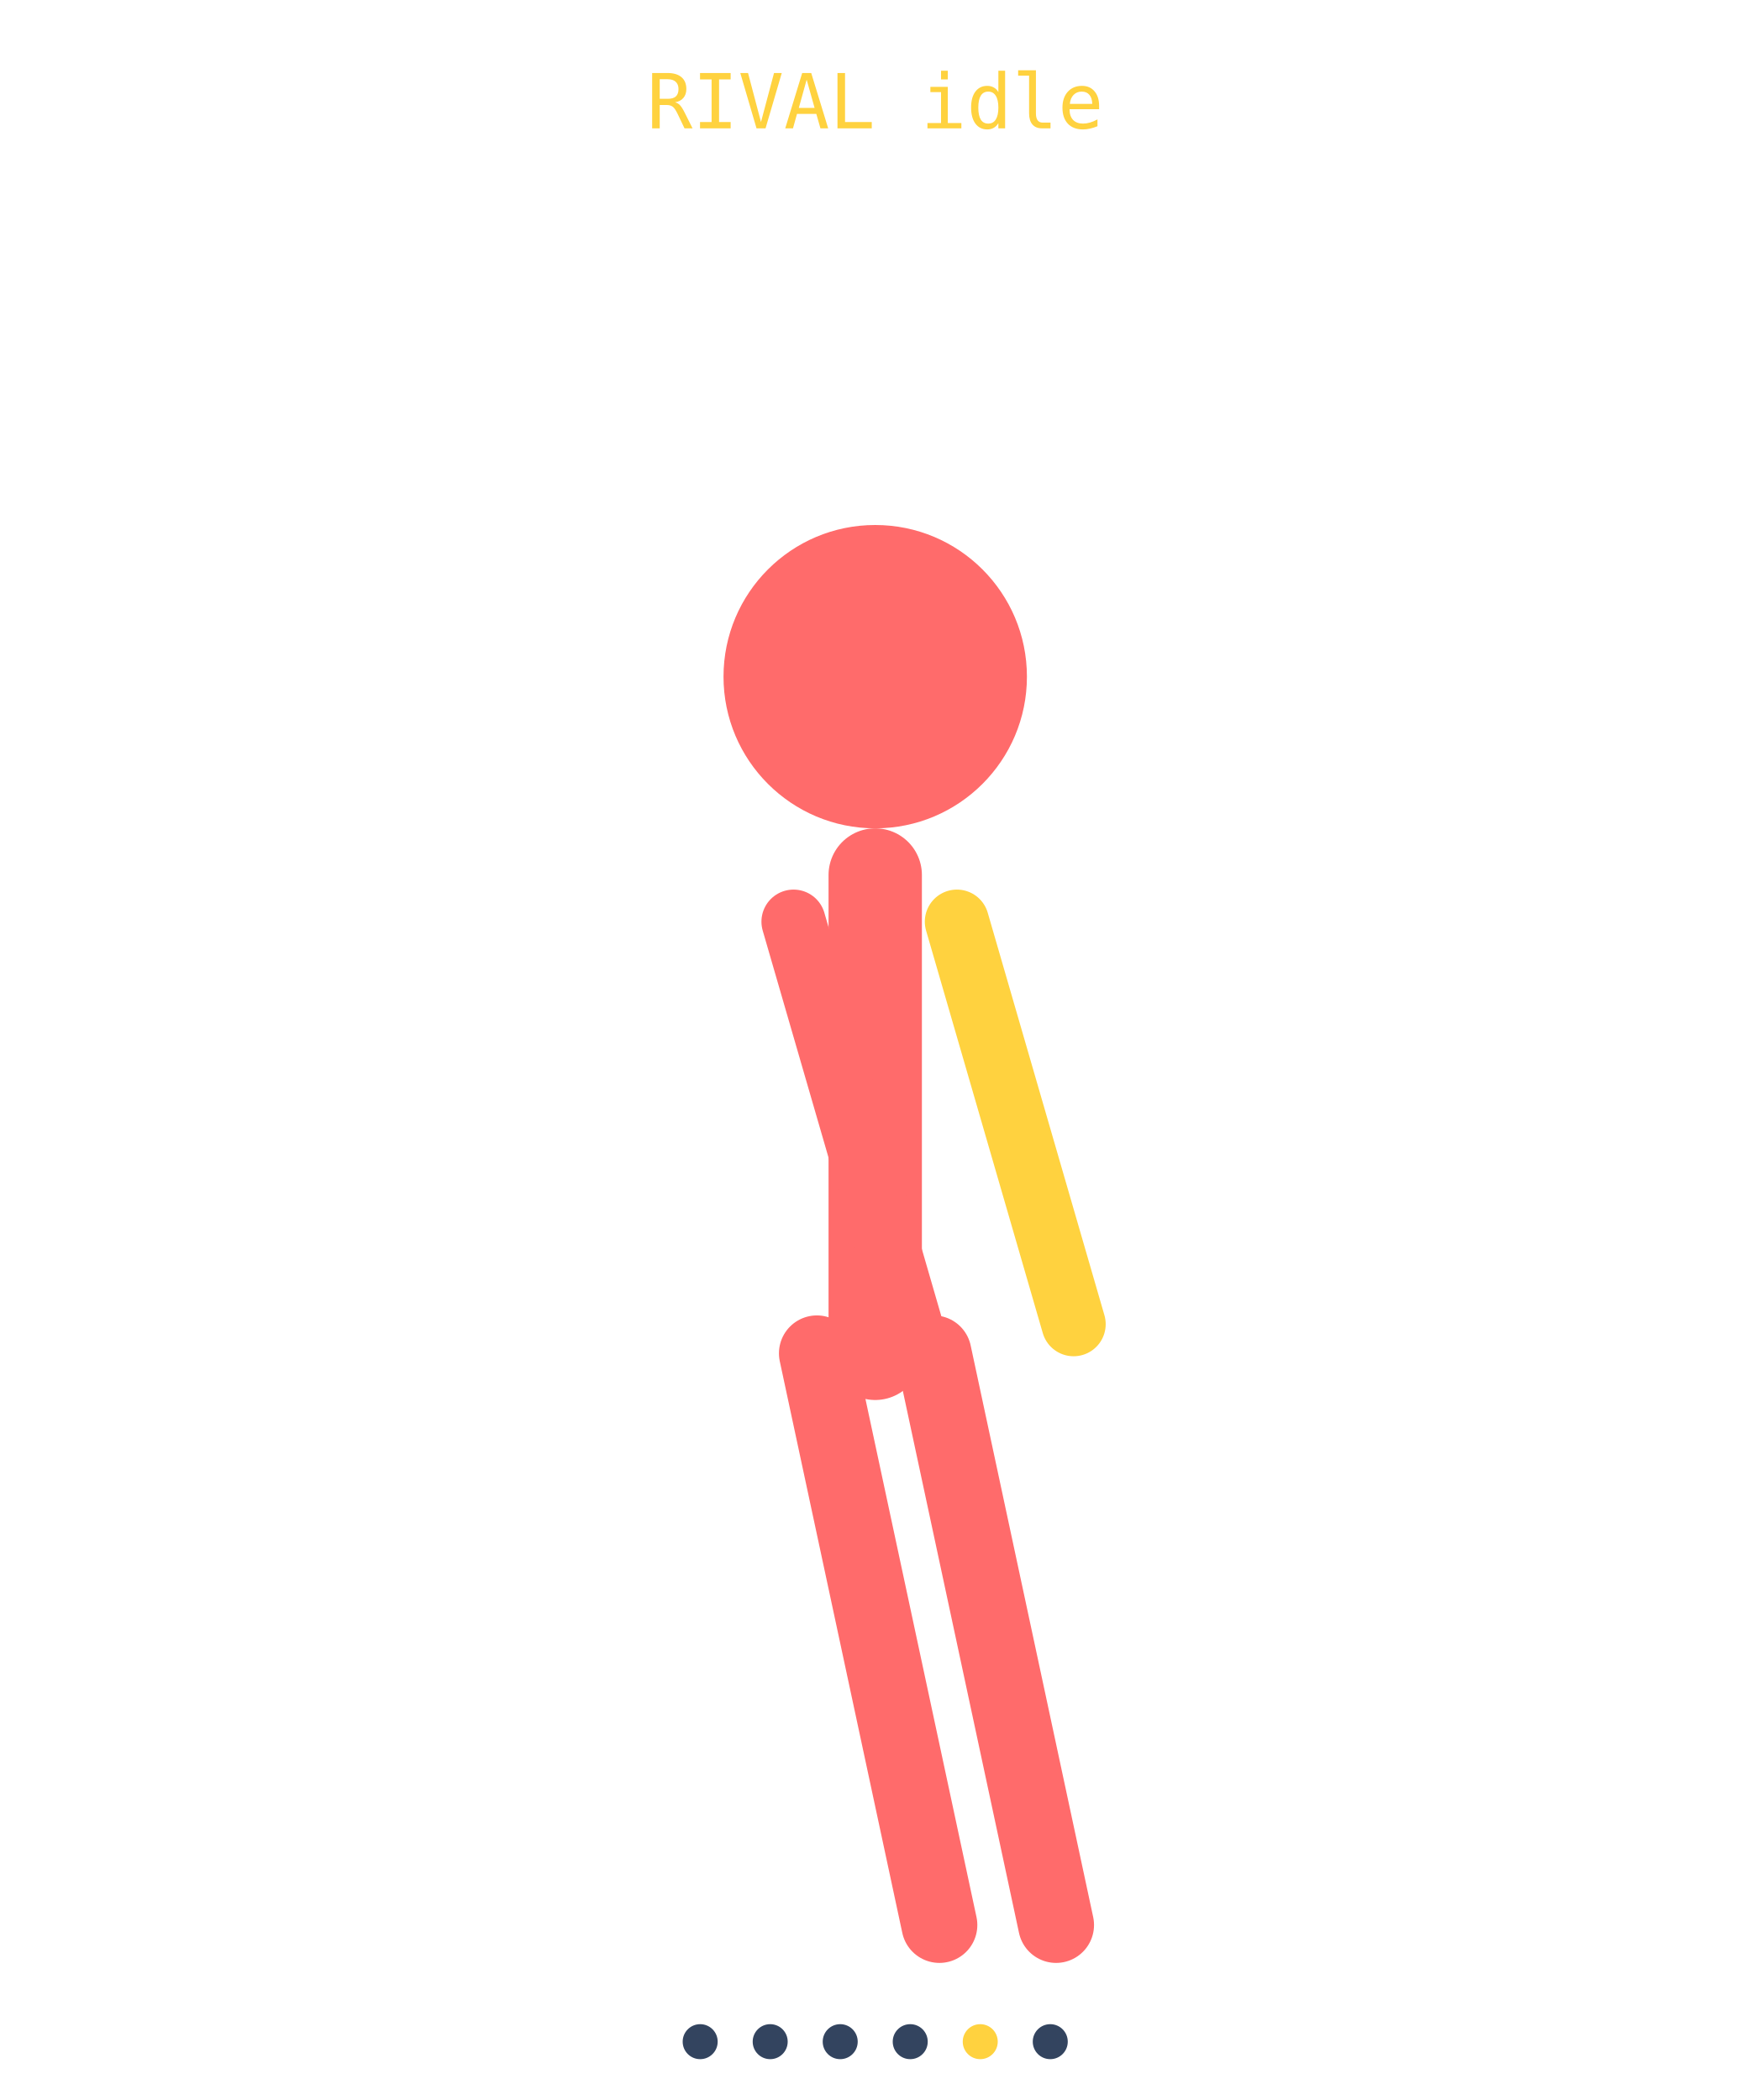
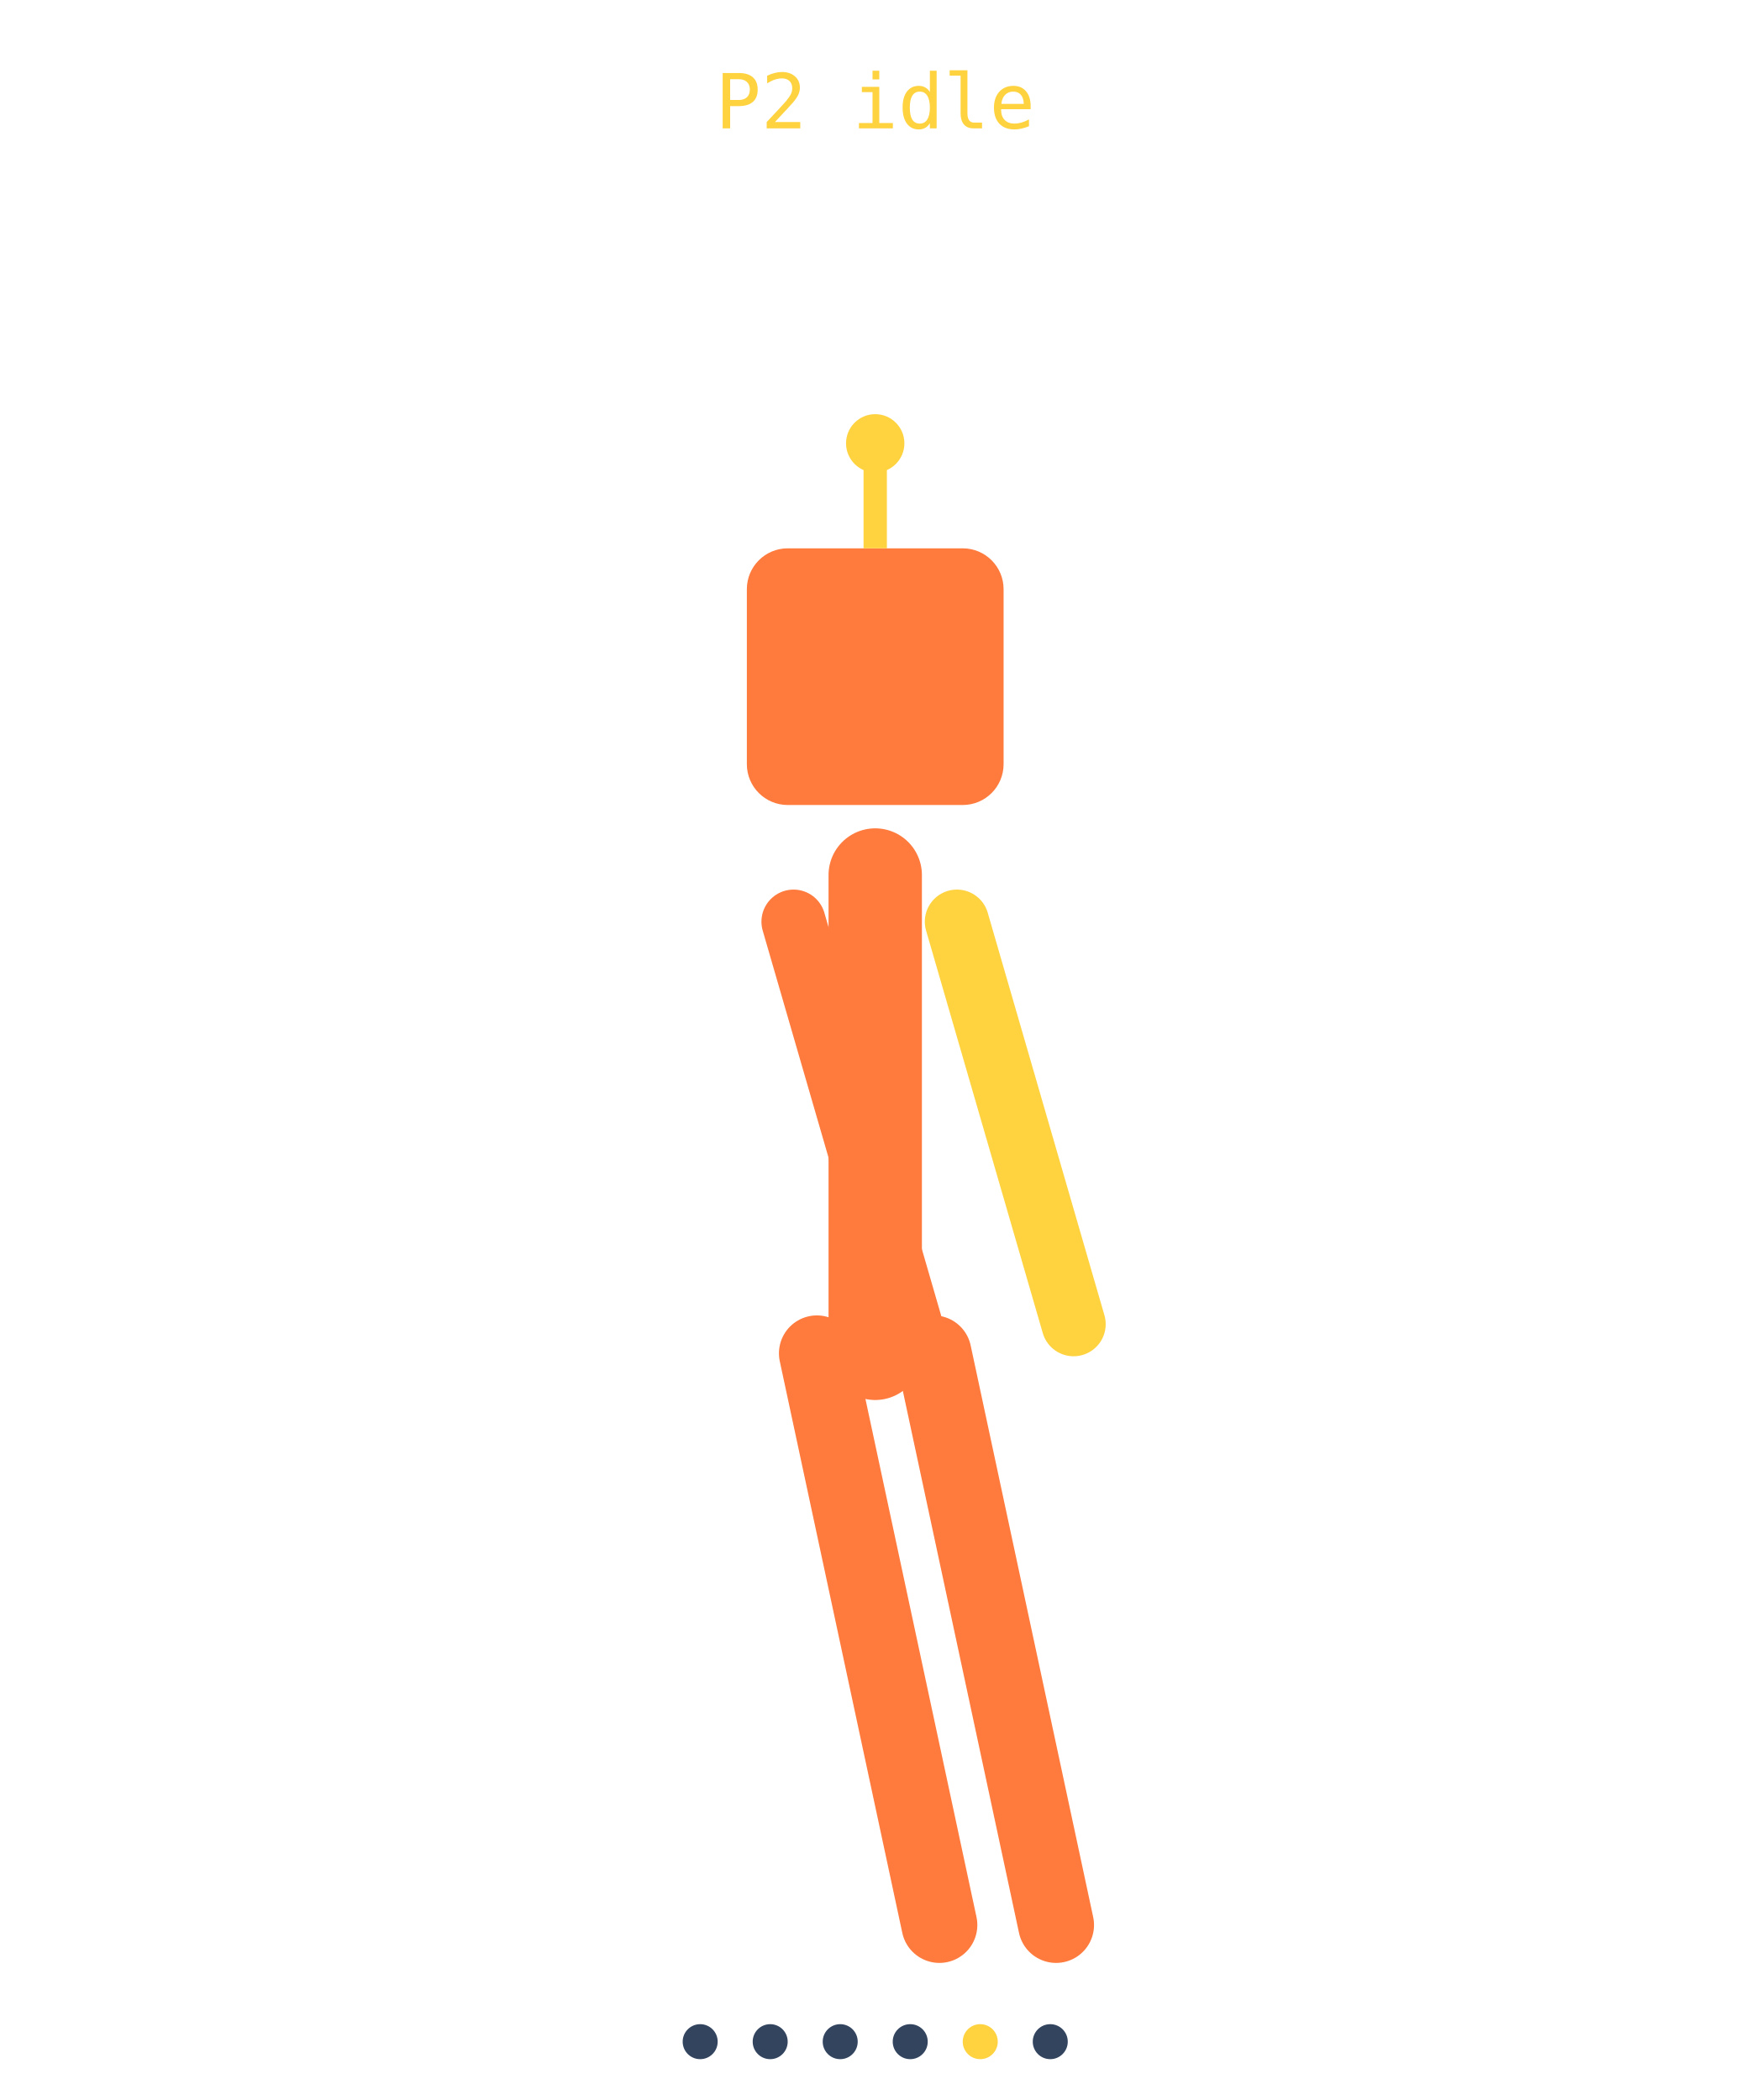
<svg xmlns="http://www.w3.org/2000/svg" viewBox="0 0 300 360" width="300" height="360">
  <g>
-     <line x1="140" y1="232" x2="161" y2="330" stroke="#ff6b6b" stroke-width="13" stroke-linecap="round" />
-     <line x1="160" y1="232" x2="181" y2="330" stroke="#ff6b6b" stroke-width="13" stroke-linecap="round" />
-     <line x1="150" y1="150" x2="150" y2="232" stroke="#ff6b6b" stroke-width="16" stroke-linecap="round" />
-     <line x1="136" y1="158" x2="156" y2="227" stroke="#ff6b6b" stroke-width="11" stroke-linecap="round" />
+     <line x1="140" y1="232" x2="161" y2="330" stroke="#ff7a3d" stroke-width="13" stroke-linecap="round" />
+     <line x1="160" y1="232" x2="181" y2="330" stroke="#ff7a3d" stroke-width="13" stroke-linecap="round" />
+     <line x1="150" y1="150" x2="150" y2="232" stroke="#ff7a3d" stroke-width="16" stroke-linecap="round" />
+     <line x1="136" y1="158" x2="156" y2="227" stroke="#ff7a3d" stroke-width="11" stroke-linecap="round" />
    <line x1="164" y1="158" x2="184" y2="227" stroke="#ffd23f" stroke-width="11" stroke-linecap="round" />
-     <circle cx="150" cy="116" r="26" fill="#ff6b6b" />
+     <rect x="128" y="94" width="44" height="44" rx="7" fill="#ff7a3d" />
+     <line x1="150" y1="94" x2="150" y2="80" stroke="#ffd23f" stroke-width="4" />
+     <circle cx="150" cy="76" r="5" fill="#ffd23f" />
  </g>
-   <text x="150" y="22" text-anchor="middle" font-family="monospace" font-size="13" fill="#ffd23f">RIVAL idle</text>
+   <text x="150" y="22" text-anchor="middle" font-family="monospace" font-size="13" fill="#ffd23f">P2 idle</text>
  <circle cx="120" cy="350" r="3" fill="#33445f" />
  <circle cx="132" cy="350" r="3" fill="#33445f" />
  <circle cx="144" cy="350" r="3" fill="#33445f" />
  <circle cx="156" cy="350" r="3" fill="#33445f" />
  <circle cx="168" cy="350" r="3" fill="#ffd23f" />
  <circle cx="180" cy="350" r="3" fill="#33445f" />
</svg>
